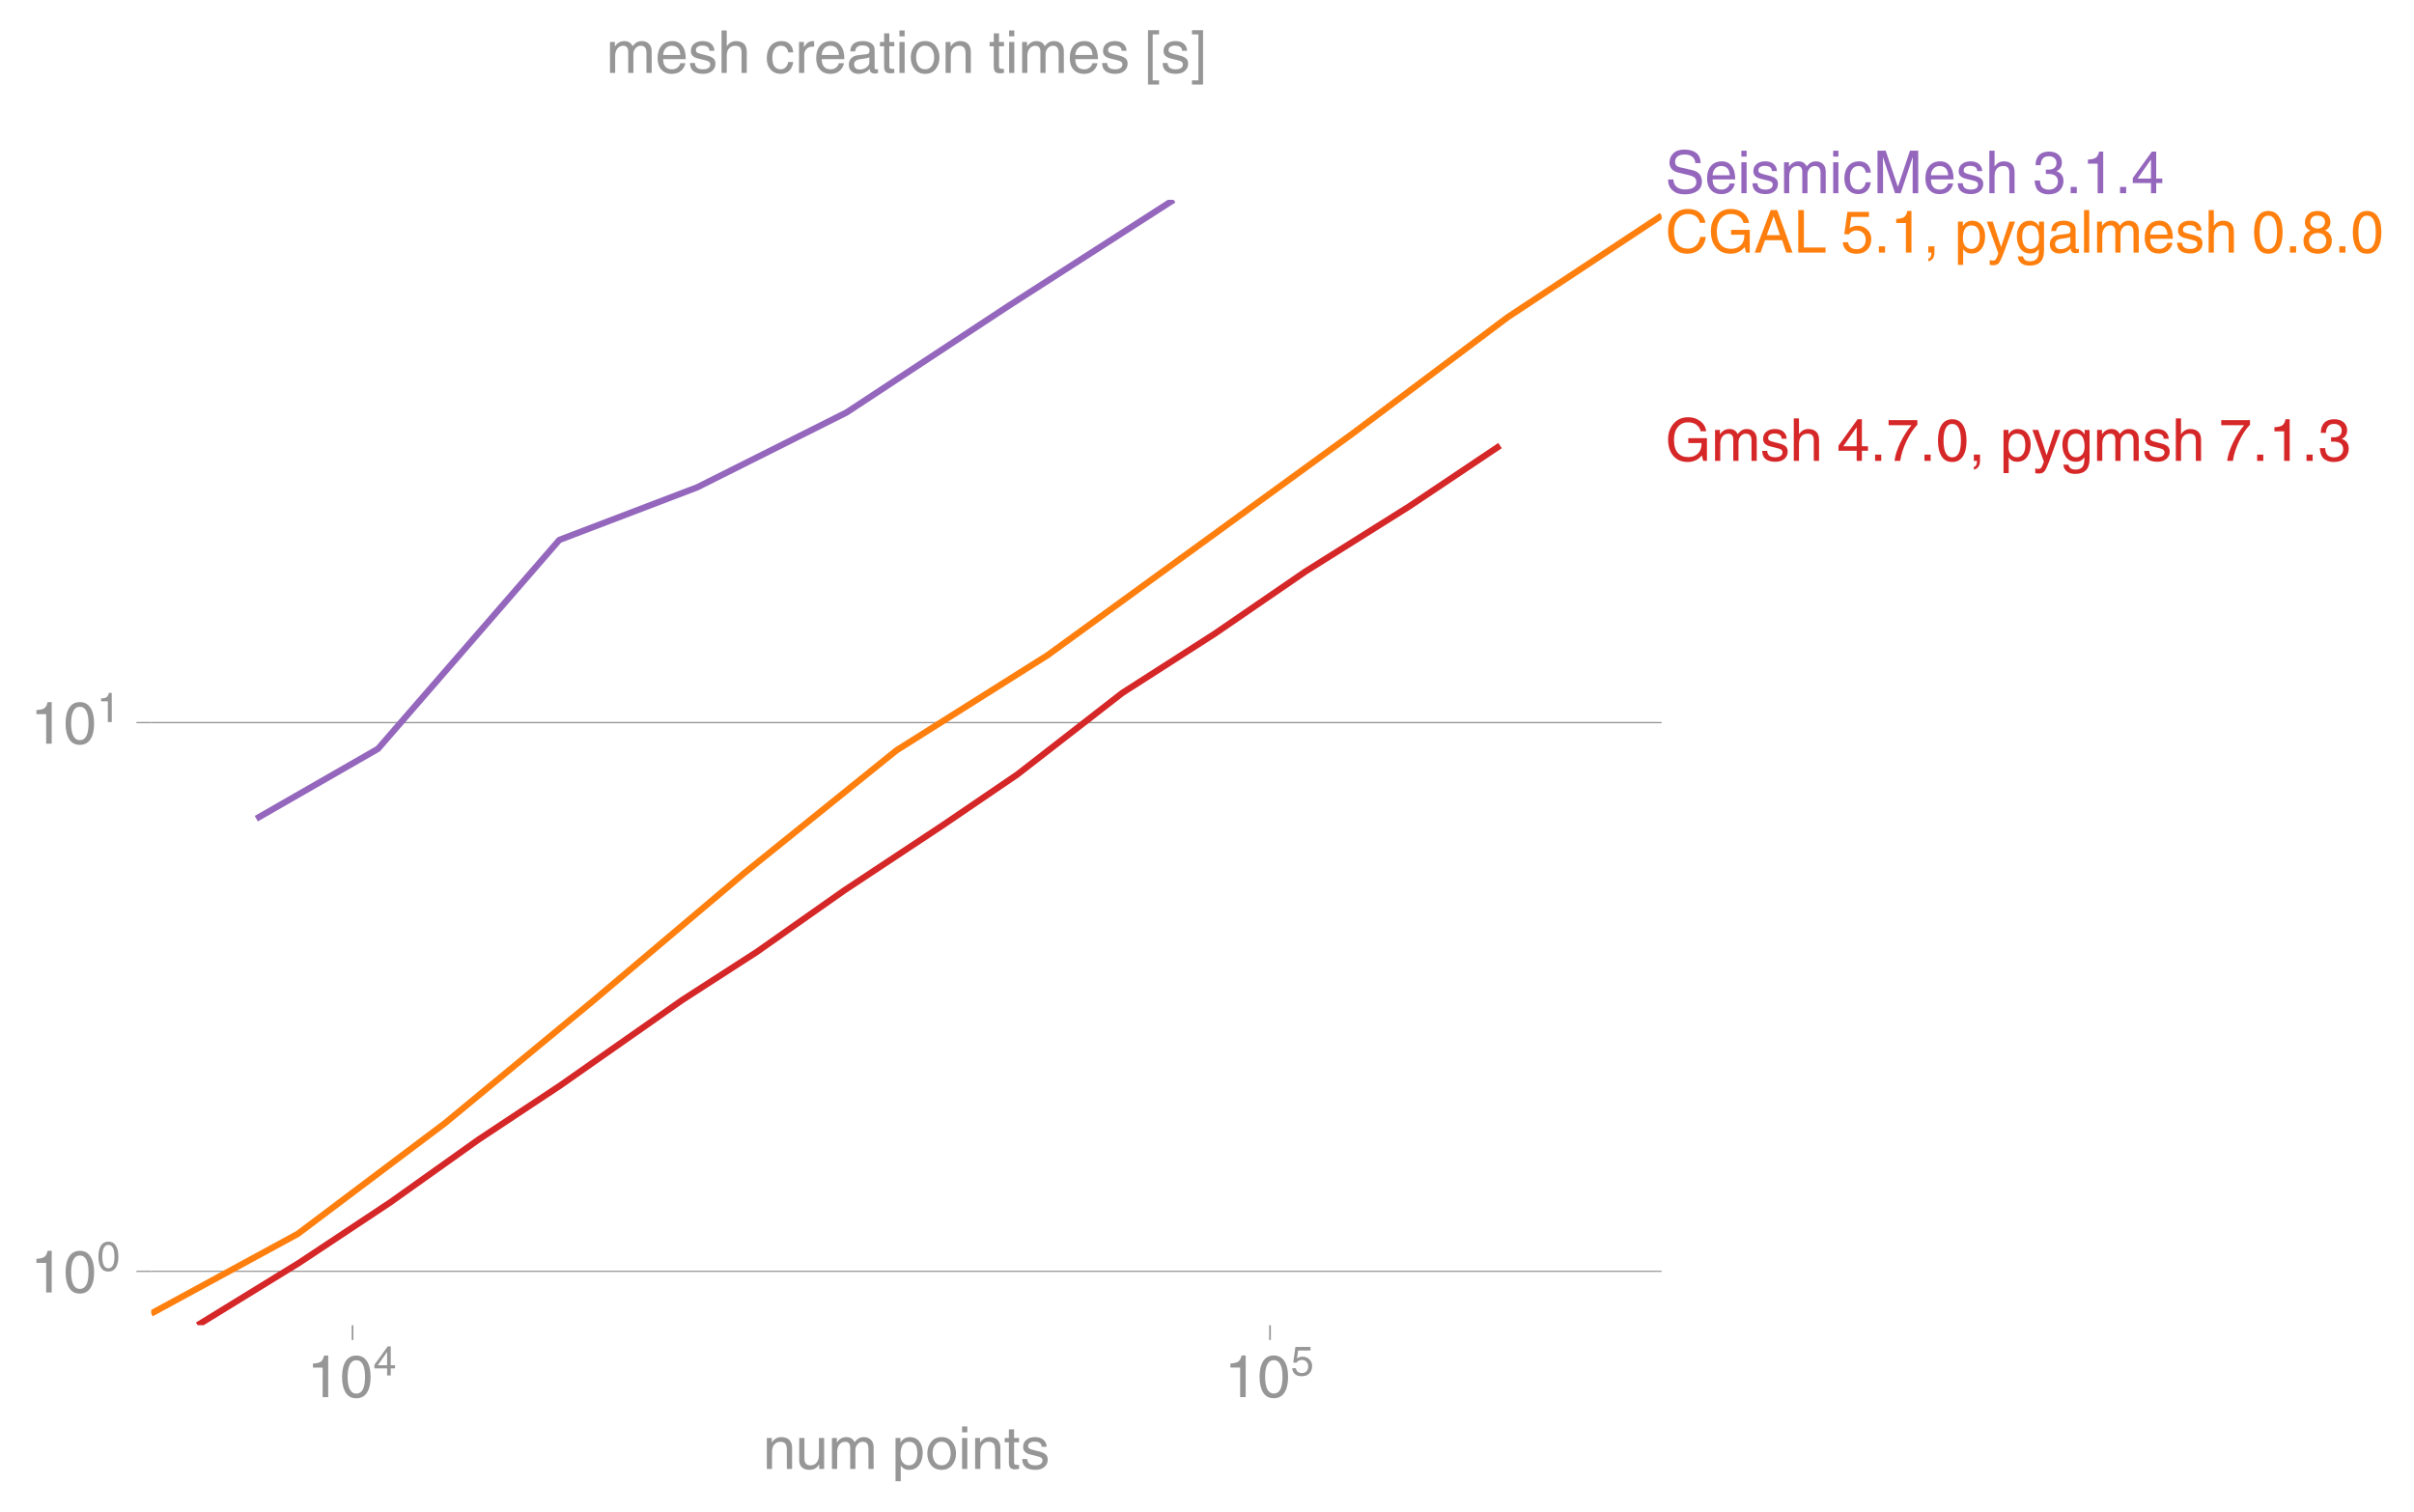
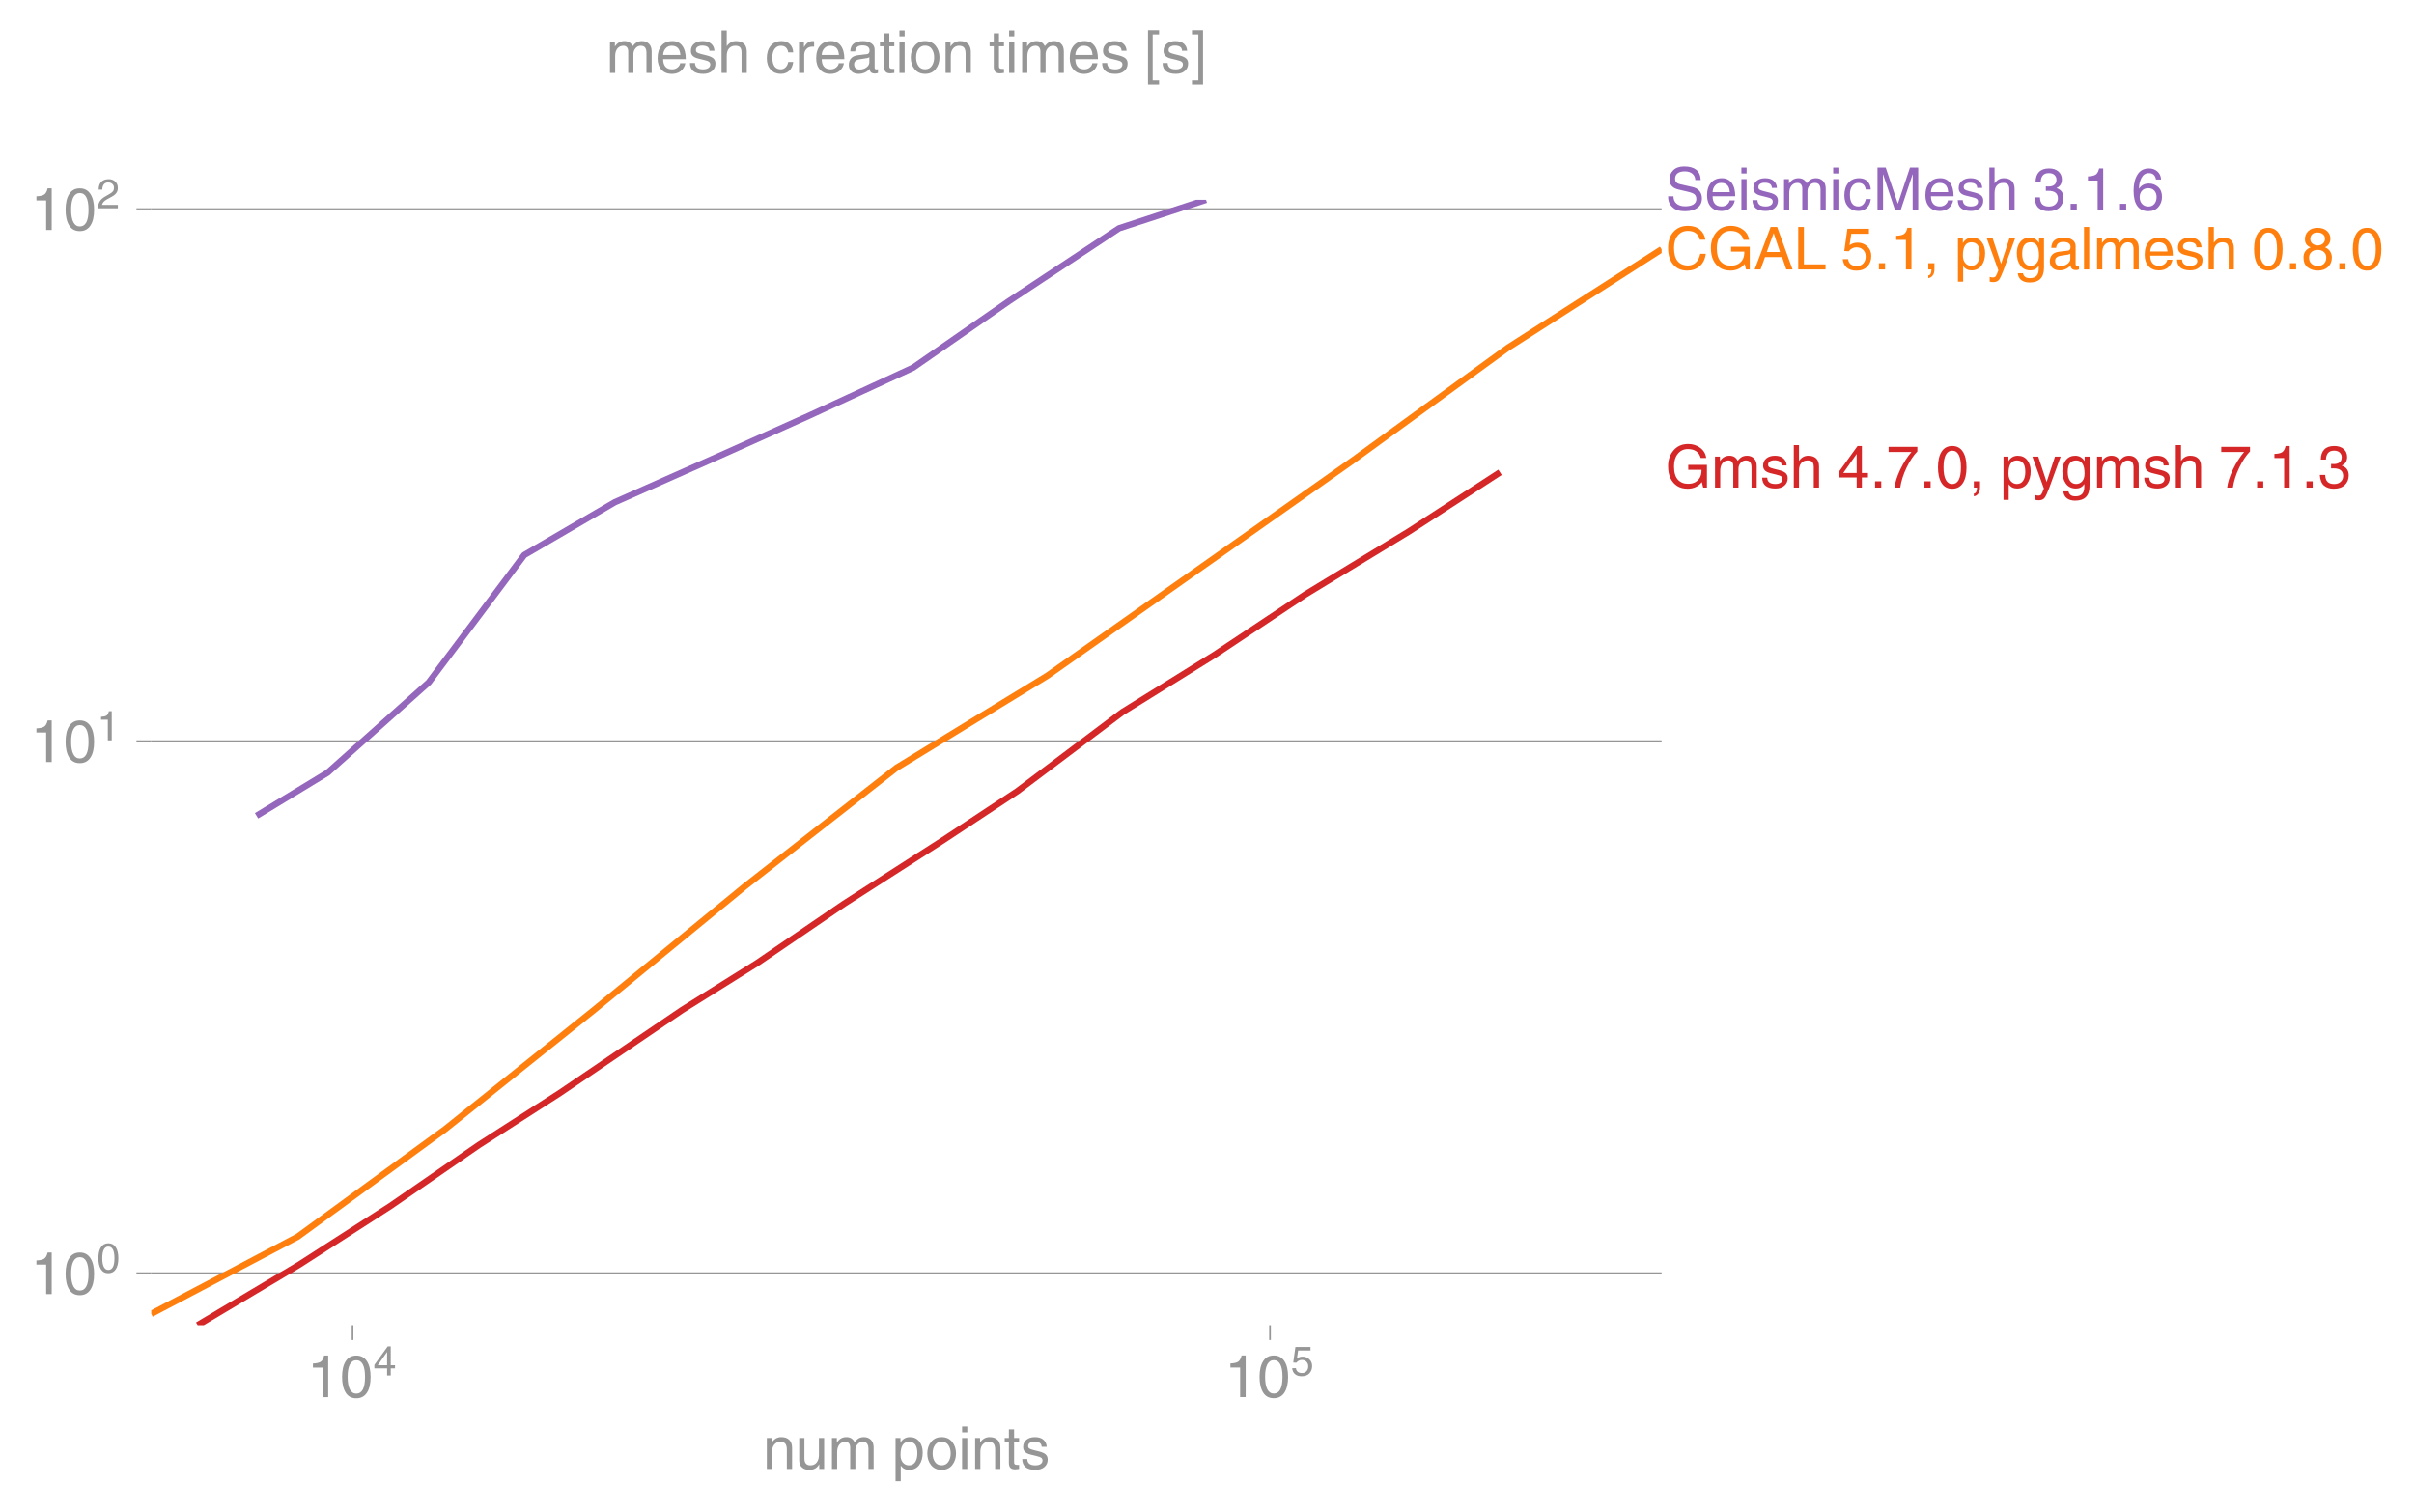
<svg xmlns="http://www.w3.org/2000/svg" xmlns:xlink="http://www.w3.org/1999/xlink" height="476.609" viewBox="0 0 570.779 357.457" width="761.039">
  <defs>
    <style>*{stroke-linecap:butt;stroke-linejoin:round}</style>
  </defs>
  <g id="figure_1">
    <path d="M0 357.457h570.78V0H0z" fill="none" id="patch_1" />
    <g id="axes_1">
      <path d="M35.76 313.361h357.12V47.25H35.76z" fill="none" id="patch_2" />
      <g id="matplotlib.axis_1">
        <g id="xtick_1">
          <g id="line2d_1">
            <defs>
-               <path d="M0 0v3.5" id="m2e73de95f5" stroke="#969696" stroke-width=".4" />
-             </defs>
-             <use x="83.355" xlink:href="#m2e73de95f5" y="313.361" fill="#969696" stroke="#969696" stroke-width=".4" />
+               <path d="M0 0v3.5" id="m1d31416e9e" stroke="#969696" stroke-width=".4" />
+             </defs>
+             <use x="83.355" xlink:href="#m1d31416e9e" y="313.361" fill="#969696" stroke="#969696" stroke-width=".4" />
          </g>
          <g transform="matrix(.14 0 0 -.14 72.575 330.41)" fill="#969696" id="text_1">
            <defs>
              <path d="M35.89 0h-9.374v49.906H10.109v6.985q8.594.28 12.782 2.75Q27.094 62.109 29 70.313h6.89z" id="HelveticaWorld-Regular-49" />
              <path d="M42.484 34.188q0 14.109-3.734 21.156-3.734 7.062-10.969 7.062-7.078 0-10.89-7.062-3.797-7.047-3.797-21.157 0-13.671 3.75-20.937Q20.609 6 27.78 6q7.235 0 10.969 7 3.734 7.016 3.734 21.188zm9.422 0q0-17.297-6.25-26.704-6.25-9.39-17.875-9.39-12.062 0-18.062 9.734-6 9.75-6 26.36 0 17.03 6.14 26.578 6.157 9.547 17.922 9.547 11.625 0 17.875-9.5t6.25-26.626z" id="HelveticaWorld-Regular-48" />
              <path d="M10.594 24.703h22.61v31.89h-.188zM42 17.093V0h-8.797v17.094H2.484v8.593L34.72 70.314H42v-45.61h10.297v-7.61z" id="HelveticaWorld-Regular-52" />
            </defs>
            <use transform="translate(0 .173)" xlink:href="#HelveticaWorld-Regular-49" />
            <use transform="translate(55.615 .173)" xlink:href="#HelveticaWorld-Regular-48" />
            <use transform="matrix(.7 0 0 .7 112.146 36.781)" xlink:href="#HelveticaWorld-Regular-52" />
          </g>
        </g>
        <g id="xtick_2">
-           <use x="300.29" xlink:href="#m2e73de95f5" y="313.361" fill="#969696" stroke="#969696" stroke-width=".4" id="line2d_2" />
+           <use x="300.29" xlink:href="#m1d31416e9e" y="313.361" fill="#969696" stroke="#969696" stroke-width=".4" id="line2d_2" />
          <g transform="matrix(.14 0 0 -.14 289.51 330.41)" fill="#969696" id="text_2">
            <defs>
              <path d="M14.703 40.922q5.813 4.39 13.625 4.39 9.469 0 16.281-6.296 6.813-6.297 6.813-16.22 0-10.78-6.578-17.796-6.563-7-18.422-7-10.313 0-16.266 5.047Q4.203 8.109 3.22 17.39h9.094q.671-5.672 4.437-8.672 3.766-3 10.453-3 6.485 0 10.64 4.484Q42 14.703 42 21.688q0 7.125-4.36 11.421-4.343 4.297-11.218 4.297-7.813 0-13.047-6.687l-7.563.39 5.266 37.594h36.438v-8.5H17.672z" id="HelveticaWorld-Regular-53" />
            </defs>
            <use transform="translate(0 .3)" xlink:href="#HelveticaWorld-Regular-49" />
            <use transform="translate(55.615 .3)" xlink:href="#HelveticaWorld-Regular-48" />
            <use transform="matrix(.7 0 0 .7 112.146 36.908)" xlink:href="#HelveticaWorld-Regular-53" />
          </g>
        </g>
        <g transform="matrix(.14 0 0 -.14 180.393 347.359)" fill="#969696" id="text_3">
          <defs>
            <path d="M49.219 0h-8.844v32.172q0 7.422-2.594 10.578-2.578 3.156-8.578 3.156-5.906 0-9.875-4.5-3.953-4.484-3.953-12.89V0H6.594v52.297h8.297v-7.375h.203q6.203 8.89 15.812 8.89 8.89 0 13.594-4.718 4.719-4.703 4.719-13.5z" id="HelveticaWorld-Regular-110" />
            <path d="M6.11 52.297h8.78V17.578q0-5.765 2.61-8.625Q20.125 6.11 25 6.11q6.781 0 10.594 4.797 3.812 4.813 3.812 12.578v28.813h8.782V0H39.89v7.625l-.188.188q-4.984-9.329-16.61-9.329-7.515 0-12.25 4.094Q6.11 6.688 6.11 14.703z" id="HelveticaWorld-Regular-117" />
            <path d="M6.594 52.297h8.297v-7.375h.203q5.906 8.89 15.812 8.89 9.813 0 13.922-8.5 3.75 4.594 7.266 6.547 3.515 1.953 8.703 1.953 6.781 0 11.484-4.453Q77 44.922 77 36.187V0h-8.781v33.797q0 6.094-2.297 9.094-2.297 3.015-7.422 3.015-5.172 0-8.75-4.203-3.563-4.203-3.563-9.812V0h-8.78v36.188q0 4.53-2.11 7.124-2.094 2.594-6.094 2.594-6.297 0-10.062-4.687-3.766-4.688-3.766-12.703V0H6.594z" id="HelveticaWorld-Regular-109" />
            <path d="M14.984 23.688q0-8.407 4.094-13 4.11-4.579 10.219-4.579 6.687 0 10.39 5.438 3.72 5.453 3.72 14.765 0 10.22-3.563 14.907-3.563 4.687-10.735 4.687-6.984 0-10.562-5.5-3.563-5.5-3.563-16.718zm-8.39 28.609h8.297v-7.375h.203q5.61 8.89 15.625 8.89 10.11 0 15.937-7.359 5.828-7.344 5.828-18.766 0-12.796-5.953-21Q40.578-1.515 29.5-1.515q-9.094 0-13.922 7.032h-.203v-26.22H6.594z" id="HelveticaWorld-Regular-112" />
            <path d="M12.703 26.219q0-8.735 3.953-14.375 3.953-5.64 11.219-5.64 7.531 0 11.438 5.905 3.906 5.907 3.906 14.11 0 8.297-3.907 14.078-3.906 5.797-11.437 5.797-6.969 0-11.078-5.453-4.094-5.438-4.094-14.422zm-8.984 0q0 11.672 6.484 19.625 6.5 7.968 17.672 7.968 11.438 0 17.875-8.062 6.453-8.047 6.453-19.531 0-11.516-6.406-19.625-6.39-8.11-17.922-8.11-11.078 0-17.625 7.86-6.531 7.86-6.531 19.875z" id="HelveticaWorld-Regular-111" />
            <path d="M6.594 61.813v9.968h8.781v-9.969zM15.375 0H6.594v52.297h8.781z" id="HelveticaWorld-Regular-105" />
            <path d="M17.188 45.016V10.984q0-2 1.093-3.046 1.11-1.047 3.938-1.047h3.375V0Q20.797-.688 19-.688q-5.516 0-8.063 2.641-2.53 2.64-2.53 8.547v34.516H1.311v7.28h7.094v14.595h8.781V52.297h8.407v-7.281z" id="HelveticaWorld-Regular-116" />
            <path d="M36.078 37.406q-.187 4.688-3.344 6.735-3.14 2.047-9.047 2.047-4.296 0-7.359-1.907-3.047-1.89-3.047-5.468 0-2.829 1.797-4.172 1.813-1.344 7.828-2.86l8.688-2.187q7.906-2 11.297-5.11 3.406-3.093 3.406-8.656 0-7.719-5.64-12.531-5.641-4.813-15.063-4.813-11 0-16.64 4.563-5.626 4.578-5.735 13.75h8.5q.203-5.422 3.594-8.063 3.39-2.625 10.171-2.625 5.516 0 8.766 2.188 3.25 2.203 3.25 6.11 0 2.78-2.11 4.437-2.093 1.672-8.296 3.078l-10.203 2.5q-6.203 1.562-9.157 4.656-2.953 3.094-2.953 8.031 0 7.72 5.516 12.203 5.531 4.5 14.406 4.5 9.485 0 14.531-4.624 5.047-4.61 5.344-11.782z" id="HelveticaWorld-Regular-115" />
          </defs>
          <use xlink:href="#HelveticaWorld-Regular-110" />
          <use x="55.176" xlink:href="#HelveticaWorld-Regular-117" />
          <use x="109.961" xlink:href="#HelveticaWorld-Regular-109" />
          <use x="192.969" xlink:href="#HelveticaWorld-Regular-32" />
          <use x="217.383" xlink:href="#HelveticaWorld-Regular-112" />
          <use x="273.877" xlink:href="#HelveticaWorld-Regular-111" />
          <use x="329.785" xlink:href="#HelveticaWorld-Regular-105" />
          <use x="351.807" xlink:href="#HelveticaWorld-Regular-110" />
          <use x="406.982" xlink:href="#HelveticaWorld-Regular-116" />
          <use x="434.668" xlink:href="#HelveticaWorld-Regular-115" />
        </g>
      </g>
      <g id="matplotlib.axis_2">
        <g id="ytick_1">
-           <path clip-path="url(#p1d27b8edd5)" d="M35.76 300.62h357.12" fill="none" stroke="#969696" stroke-linecap="square" stroke-width=".3" id="line2d_3" />
+           <path clip-path="url(#p8ee2f066ee)" d="M35.76 301.008h357.12" fill="none" stroke="#969696" stroke-linecap="square" stroke-width=".3" id="line2d_3" />
          <g id="line2d_4">
            <defs>
-               <path d="M0 0h-3.5" id="m9d20d1bc71" stroke="#969696" stroke-width=".3" />
-             </defs>
-             <use x="35.76" xlink:href="#m9d20d1bc71" y="300.621" fill="#969696" stroke="#969696" stroke-width=".3" />
-           </g>
-           <g transform="matrix(.14 0 0 -.14 7.2 305.645)" fill="#969696" id="text_4">
+               <path d="M0 0h-3.5" id="m325ac5e30a" stroke="#969696" stroke-width=".3" />
+             </defs>
+             <use x="35.76" xlink:href="#m325ac5e30a" y="301.008" fill="#969696" stroke="#969696" stroke-width=".3" />
+           </g>
+           <g transform="matrix(.14 0 0 -.14 7.2 306.033)" fill="#969696" id="text_4">
            <use transform="translate(0 .173)" xlink:href="#HelveticaWorld-Regular-49" />
            <use transform="translate(55.615 .173)" xlink:href="#HelveticaWorld-Regular-48" />
            <use transform="matrix(.7 0 0 .7 112.146 36.781)" xlink:href="#HelveticaWorld-Regular-48" />
          </g>
        </g>
        <g id="ytick_2">
-           <path clip-path="url(#p1d27b8edd5)" d="M35.76 170.866h357.12" fill="none" stroke="#969696" stroke-linecap="square" stroke-width=".3" id="line2d_5" />
-           <use x="35.76" xlink:href="#m9d20d1bc71" y="170.866" fill="#969696" stroke="#969696" stroke-width=".3" id="line2d_6" />
-           <g transform="matrix(.14 0 0 -.14 7.2 175.89)" fill="#969696" id="text_5">
+           <path clip-path="url(#p8ee2f066ee)" d="M35.76 175.197h357.12" fill="none" stroke="#969696" stroke-linecap="square" stroke-width=".3" id="line2d_5" />
+           <use x="35.76" xlink:href="#m325ac5e30a" y="175.197" fill="#969696" stroke="#969696" stroke-width=".3" id="line2d_6" />
+           <g transform="matrix(.14 0 0 -.14 7.2 180.221)" fill="#969696" id="text_5">
            <use transform="translate(0 .173)" xlink:href="#HelveticaWorld-Regular-49" />
            <use transform="translate(55.615 .173)" xlink:href="#HelveticaWorld-Regular-48" />
            <use transform="matrix(.7 0 0 .7 112.146 36.781)" xlink:href="#HelveticaWorld-Regular-49" />
          </g>
        </g>
-       </g>
-       <path clip-path="url(#p1d27b8edd5)" d="M35.76 310.604l34.658-18.838 34.808-26.19 34.96-28.867 35.958-30.384 35.838-28.902 35.68-22.465 36.353-26.415 35.993-26.167 36.513-27.39 36.359-24.013" fill="none" stroke="#ff7f0e" stroke-linecap="square" stroke-width="1.5" id="line2d_7" />
-       <path clip-path="url(#p1d27b8edd5)" d="M46.728 313.361l23.96-14.723 21.595-14.322 20.91-14.876 19.14-12.674 28.947-20.273 17.655-11.388 20.64-14.519 23.305-15.423 17.658-12.022 24.825-19.28 21.816-13.983 21.51-14.75 24.492-15.37 21.495-14.394" fill="none" stroke="#d62728" stroke-linecap="square" stroke-width="1.5" id="line2d_8" />
-       <path clip-path="url(#p1d27b8edd5)" d="M60.596 193.587l28.771-16.511 42.888-49.405 32.59-12.433 35.31-17.698 38.363-25.24 38.994-25.05" fill="none" stroke="#9467bd" stroke-linecap="square" stroke-width="1.5" id="line2d_9" />
-       <g transform="matrix(.14 0 0 -.14 393.796 59.728)" fill="#ff7f0e" id="text_6">
+         <g id="ytick_3">
+           <path clip-path="url(#p8ee2f066ee)" d="M35.76 49.385h357.12" fill="none" stroke="#969696" stroke-linecap="square" stroke-width=".3" id="line2d_7" />
+           <use x="35.76" xlink:href="#m325ac5e30a" y="49.385" fill="#969696" stroke="#969696" stroke-width=".3" id="line2d_8" />
+           <g transform="matrix(.14 0 0 -.14 7.2 54.41)" fill="#969696" id="text_6">
+             <defs>
+               <path d="M4.39 45.125q0 12.39 6.391 18.781 6.406 6.407 17.938 6.407 9.656 0 15.812-5.86 6.157-5.86 6.157-15.14 0-7.22-3.547-12.188-3.532-4.953-10.422-8.703l-12.11-6.64Q13.922 15.921 12.5 8.296h38.188V0H2.593q.39 9.906 4.297 16.5 3.906 6.594 12.203 11.375l12.593 7.328q5.032 2.89 7.329 5.984 2.297 3.094 2.297 8.516 0 5.375-3.766 9.031-3.75 3.672-10.156 3.672-7.078 0-10.594-4.672-3.516-4.656-3.61-12.609z" id="HelveticaWorld-Regular-50" />
+             </defs>
+             <use transform="translate(0 .173)" xlink:href="#HelveticaWorld-Regular-49" />
+             <use transform="translate(55.615 .173)" xlink:href="#HelveticaWorld-Regular-48" />
+             <use transform="matrix(.7 0 0 .7 112.146 36.781)" xlink:href="#HelveticaWorld-Regular-50" />
+           </g>
+         </g>
+       </g>
+       <path clip-path="url(#p8ee2f066ee)" d="M35.76 310.688l34.658-18.266 34.808-25.394 34.96-27.99 35.958-29.46 35.838-28.023 35.68-21.783 36.353-25.612 35.993-25.373 36.513-26.556 36.359-23.284" fill="none" stroke="#ff7f0e" stroke-linecap="square" stroke-width="1.5" id="line2d_9" />
+       <path clip-path="url(#p8ee2f066ee)" d="M46.728 313.361l23.96-14.275 21.595-13.887 20.91-14.424 19.14-12.289 28.947-19.657 17.655-11.042 20.64-14.078 23.305-14.953 17.658-11.657 24.825-18.695 21.816-13.558 21.51-14.302 24.492-14.902 21.495-13.957" fill="none" stroke="#d62728" stroke-linecap="square" stroke-width="1.5" id="line2d_10" />
+       <path clip-path="url(#p8ee2f066ee)" d="M60.656 192.914l16.799-10.199 23.905-21.335 22.595-30.137 21.425-12.486 26.171-11.603 19.743-8.857 24.597-11.351 22.629-15.713 26.076-17.255 20.567-6.729" fill="none" stroke="#9467bd" stroke-linecap="square" stroke-width="1.5" id="line2d_11" />
+       <g transform="matrix(.14 0 0 -.14 393.796 63.715)" fill="#ff7f0e" id="text_7">
        <defs>
          <path d="M58.016 50.203q-1.625 7.313-6.782 11.094-5.14 3.797-13.343 3.797-10.594 0-17.047-7.703-6.438-7.688-6.438-20.766 0-15.14 6.094-22.547 6.11-7.39 17.688-7.39 7.609 0 13.093 5.046 5.5 5.063 7.407 14.688h9.421Q66.22 12.594 57.625 5.344t-20.906-7.25q-14.703 0-23.516 10.11Q4.391 18.311 4.391 36.28q0 17.328 9.203 27.36 9.203 10.047 24.297 10.047 12.5 0 20.265-6.454 7.766-6.437 9.235-17.03z" id="HelveticaWorld-Regular-67" />
          <path d="M38.484 38.375h31.532V0h-6.297l-2.344 9.281Q56.781 3.421 50.578.75q-6.187-2.656-12.875-2.656-10.797 0-18.047 4.703-7.25 4.719-11.265 13.015-4 8.313-4 20.72 0 15.468 9.203 26.312 9.203 10.843 24.781 10.843 11.625 0 20.313-6.5Q67.39 60.688 68.796 50h-9.375q-1.703 7.078-7.219 11.078-5.516 4.016-14.312 4.016-10.594 0-17.047-7.985-6.438-7.984-6.438-21.125 0-15.28 6.39-22.437Q27.204 6.39 38.282 6.39q7.235 0 12.235 2.859 5 2.86 7.687 7.766 2.688 4.906 2.688 13.062H38.484z" id="HelveticaWorld-Regular-71" />
          <path d="M44 29.5L33.406 61.078h-.203L21.687 29.5zm-25.297-8.594L11.188 0h-9.97l27 71.781h10.985L65.187 0H54.594l-7.078 20.906z" id="HelveticaWorld-Regular-65" />
          <path d="M17.672 8.594h36.531V0H8.11v71.781h9.563z" id="HelveticaWorld-Regular-76" />
          <path d="M19.094 0H8.687v10.594h10.407z" id="HelveticaWorld-Regular-46" />
          <path d="M8.688 10.594h10.406V.78q0-7.422-3.078-11.172-3.078-3.765-7.328-4.312v4.594Q14.015-9.422 14.015 0H8.687z" id="HelveticaWorld-Regular-44" />
          <path d="M39.016 52.297h9.562L29.891.984q-.5-1.375-.985-2.593-4.25-11.329-7.328-15.547-3.078-4.235-9.953-4.235-3.61 0-5.906.782v8.015q2.484-.89 5.468-.89 3.22 0 4.704 2.03 1.5 2.032 4.421 9.938L.875 52.297h9.922L24.812 9.719H25z" id="HelveticaWorld-Regular-121" />
          <path d="M12.984 26.313q0-9.61 3.813-14.907Q20.609 6.11 27.094 6.11q6.312 0 10.312 4.579 4 4.593 4 13 0 11.03-3.5 16.625-3.484 5.593-10.61 5.593-7.171 0-10.75-4.765-3.562-4.766-3.562-14.828zM49.812 2.983q0-12.609-6.062-18.797-6.047-6.203-18.266-6.203-8.78 0-13.984 4.047Q6.297-13.922 5.516-6.39h8.796q.672-3.812 3.532-6.062 2.86-2.25 8.281-2.25 7.375 0 11.125 3.969 3.766 3.953 3.766 12.828v3.719h-.188q-4.937-7.329-13.922-7.329-11.187 0-17.093 8.25-5.907 8.25-5.907 20.953 0 11.625 5.953 18.875 5.97 7.25 15.829 7.25 9.906 0 15.625-8.89h.187v7.375h8.313z" id="HelveticaWorld-Regular-103" />
          <path d="M38.375 26.703q-.969-1.015-3.828-1.656-2.86-.625-10.672-1.656-5.766-.688-8.469-2.844-2.703-2.14-2.703-5.656 0-4.297 2.281-6.688 2.297-2.39 7.329-2.39 6.296 0 11.171 3.578 4.891 3.593 4.891 8.718zM6.203 36.375q.297 8.844 5.734 13.14 5.454 4.297 15.844 4.297 8.297 0 13.907-3.765 5.624-3.75 5.624-10.844V9.078Q47.313 6 50.094 6q1.125 0 2.89.39V0Q50.594-.984 48-.984q-4.5 0-6.703 1.921-2.188 1.938-2.281 6.047-7.516-8.5-18.891-8.5-7.422 0-11.922 4.204Q3.72 6.89 3.72 13.624q0 6.89 3.906 11.125Q11.531 29 19 29.89l15.516 1.891q4.203.64 4.203 6.203 0 4.11-3.047 6.297-3.047 2.203-9.25 2.203-5.516 0-8.485-2.437-2.953-2.438-3.53-7.672z" id="HelveticaWorld-Regular-97" />
          <path d="M15.375 0H6.594v71.781h8.781z" id="HelveticaWorld-Regular-108" />
          <path d="M42.484 30.328q-.687 8.485-4.5 12.031-3.797 3.547-10.109 3.547-6.39 0-10.328-4.5-3.922-4.484-4.172-11.078zm8.391-13.922q-1.453-8.11-7.953-13.422-5.719-4.5-15.047-4.593-10.984.093-17.438 7.203Q4 12.704 4 24.704q0 13.78 6.64 21.437 6.641 7.672 18.47 7.672 10.593 0 16.546-7.922 5.953-7.907 5.953-22.594H13.375q0-8.203 3.813-12.703Q21 6.109 28.608 6.109q5.375 0 9.235 3.235 3.86 3.25 4.25 7.062z" id="HelveticaWorld-Regular-101" />
          <path d="M49.219 0h-8.844v34.188q0 6.296-2.438 9-2.437 2.718-7.953 2.718-6.797 0-10.703-4.406-3.906-4.39-3.906-12.984V0H6.594v71.781h8.781V45.312h.203q6 8.5 15.328 8.5 8.594 0 13.453-4.5 4.86-4.484 4.86-13.718z" id="HelveticaWorld-Regular-104" />
          <path d="M27.594 40.578q5.422 0 8.953 3.094 3.547 3.11 3.547 8.234 0 4.594-3.407 7.547-3.39 2.953-9.687 2.953-5.61 0-8.672-3.11-3.047-3.093-3.047-7.874 0-5.125 3.813-7.984 3.812-2.86 8.5-2.86zm.093-7.562q-6.78 0-10.64-3.766-3.86-3.766-3.86-9.234 0-6.297 3.907-10.157Q21 6 28.219 6q6.406 0 10.234 3.86 3.828 3.859 3.828 10.265 0 5.469-3.828 9.172-3.828 3.719-10.766 3.719zM49.22 52.203q0-10.594-9.032-14.797 6.204-2.781 8.86-7.36 2.656-4.562 2.656-9.733 0-10.016-6.453-16.125-6.438-6.094-17.375-6.094-9.563 0-16.813 5.25-7.25 5.25-7.25 17.062 0 11.922 11.907 16.907-9.516 3.796-9.516 13.671 0 8.297 5.64 13.813 5.641 5.516 15.641 5.516 10.016 0 15.875-5.204 5.86-5.203 5.86-12.906z" id="HelveticaWorld-Regular-56" />
        </defs>
        <use xlink:href="#HelveticaWorld-Regular-67" />
        <use x="72.314" xlink:href="#HelveticaWorld-Regular-71" />
        <use x="149.414" xlink:href="#HelveticaWorld-Regular-65" />
        <use x="216.113" xlink:href="#HelveticaWorld-Regular-76" />
        <use x="271.729" xlink:href="#HelveticaWorld-Regular-32" />
        <use x="296.143" xlink:href="#HelveticaWorld-Regular-53" />
        <use x="351.758" xlink:href="#HelveticaWorld-Regular-46" />
        <use x="379.541" xlink:href="#HelveticaWorld-Regular-49" />
        <use x="435.156" xlink:href="#HelveticaWorld-Regular-44" />
        <use x="462.939" xlink:href="#HelveticaWorld-Regular-32" />
        <use x="487.354" xlink:href="#HelveticaWorld-Regular-112" />
        <use x="541.848" xlink:href="#HelveticaWorld-Regular-121" />
        <use x="589.457" xlink:href="#HelveticaWorld-Regular-103" />
        <use x="645.365" xlink:href="#HelveticaWorld-Regular-97" />
        <use x="700.297" xlink:href="#HelveticaWorld-Regular-108" />
        <use x="722.318" xlink:href="#HelveticaWorld-Regular-109" />
        <use x="805.326" xlink:href="#HelveticaWorld-Regular-101" />
        <use x="860.746" xlink:href="#HelveticaWorld-Regular-115" />
        <use x="910.746" xlink:href="#HelveticaWorld-Regular-104" />
        <use x="965.922" xlink:href="#HelveticaWorld-Regular-32" />
        <use x="990.336" xlink:href="#HelveticaWorld-Regular-48" />
        <use x="1045.951" xlink:href="#HelveticaWorld-Regular-46" />
        <use x="1073.734" xlink:href="#HelveticaWorld-Regular-56" />
        <use x="1129.35" xlink:href="#HelveticaWorld-Regular-46" />
        <use x="1157.133" xlink:href="#HelveticaWorld-Regular-48" />
      </g>
-       <g transform="matrix(.14 0 0 -.14 393.796 108.98)" fill="#d62728" id="text_7">
+       <g transform="matrix(.14 0 0 -.14 393.796 115.302)" fill="#d62728" id="text_8">
        <defs>
          <path d="M3.719 68.797h48.578v-7.719Q42.28 50.875 33.984 33.484 25.687 16.11 23.391 0h-9.672q1.469 13.281 9.719 30.531 8.25 17.266 18.953 29.672H3.719z" id="HelveticaWorld-Regular-55" />
          <path d="M22.406 39.984q2.203-.187 4.594-.187 6.203 0 9.781 2.86 3.594 2.859 3.594 8.656 0 4.687-3.344 7.89-3.343 3.203-9.64 3.203-6.985 0-10.235-4.11-3.234-4.093-3.437-10.983h-8.64q0 10.984 5.765 16.984 5.765 6.016 16.937 6.016 9.922 0 15.828-5.11 5.907-5.094 5.907-13.39 0-10.704-9.032-14.5v-.204q11.72-4 11.72-16.406 0-9.906-6.595-16.265-6.593-6.344-18.703-6.344-9.906 0-16.312 5.203Q4.204 8.5 3.422 21.484H12.5q.203-8.109 4-11.797Q20.313 6 27.484 6q6.938 0 11.141 3.86 4.203 3.859 4.203 9.718 0 6.406-4.016 9.672-4 3.266-12.39 3.266-2 0-4.016-.094z" id="HelveticaWorld-Regular-51" />
        </defs>
        <use xlink:href="#HelveticaWorld-Regular-71" />
        <use x="77.1" xlink:href="#HelveticaWorld-Regular-109" />
        <use x="160.107" xlink:href="#HelveticaWorld-Regular-115" />
        <use x="210.107" xlink:href="#HelveticaWorld-Regular-104" />
        <use x="265.283" xlink:href="#HelveticaWorld-Regular-32" />
        <use x="289.697" xlink:href="#HelveticaWorld-Regular-52" />
        <use x="345.313" xlink:href="#HelveticaWorld-Regular-46" />
        <use x="373.096" xlink:href="#HelveticaWorld-Regular-55" />
        <use x="428.711" xlink:href="#HelveticaWorld-Regular-46" />
        <use x="456.494" xlink:href="#HelveticaWorld-Regular-48" />
        <use x="512.109" xlink:href="#HelveticaWorld-Regular-44" />
        <use x="539.893" xlink:href="#HelveticaWorld-Regular-32" />
        <use x="564.307" xlink:href="#HelveticaWorld-Regular-112" />
        <use x="618.801" xlink:href="#HelveticaWorld-Regular-121" />
        <use x="666.41" xlink:href="#HelveticaWorld-Regular-103" />
        <use x="722.318" xlink:href="#HelveticaWorld-Regular-109" />
        <use x="805.326" xlink:href="#HelveticaWorld-Regular-115" />
        <use x="855.326" xlink:href="#HelveticaWorld-Regular-104" />
        <use x="910.502" xlink:href="#HelveticaWorld-Regular-32" />
        <use x="934.916" xlink:href="#HelveticaWorld-Regular-55" />
        <use x="990.531" xlink:href="#HelveticaWorld-Regular-46" />
        <use x="1018.314" xlink:href="#HelveticaWorld-Regular-49" />
        <use x="1073.93" xlink:href="#HelveticaWorld-Regular-46" />
        <use x="1101.713" xlink:href="#HelveticaWorld-Regular-51" />
      </g>
-       <g transform="matrix(.14 0 0 -.14 393.796 45.686)" fill="#9467bd" id="text_8">
+       <g transform="matrix(.14 0 0 -.14 393.796 49.674)" fill="#9467bd" id="text_9">
        <defs>
          <path d="M50.39 50.781q-.296 6.844-5.109 10.719-4.797 3.875-12.656 3.875-7.922 0-12.172-3.25-4.234-3.234-4.234-9.344 0-3.265 1.843-5.61 1.86-2.343 6.641-3.468l20.516-4.687q8.297-1.813 12.297-6.875 4.015-5.047 4.015-12.313 0-10.64-7.812-16.187-7.813-5.547-20.313-5.547-9.531 0-15.031 2.437-5.484 2.453-9.734 7.766-4.25 5.328-4.25 14.89h9.093q0-8 5.313-12.406 5.328-4.39 14.5-4.39 8.89 0 13.844 3.156 4.953 3.156 4.953 8.953 0 5.281-2.953 7.89Q46.188 29 37.594 31l-15.469 3.625q-7.719 1.75-11.531 6.125Q6.78 45.125 6.78 51.516q0 9.672 6.516 15.922 6.531 6.25 18.203 6.25 13.172 0 20.328-5.5 7.156-5.485 7.688-17.407z" id="HelveticaWorld-Regular-83" />
          <path d="M39.594 34.719q-1.89 11.187-12.39 11.187-6.5 0-10.454-5.203-3.953-5.203-3.953-14.484 0-10.11 3.656-15.11 3.672-5 10.64-5 4.688 0 8.11 3.438 3.422 3.437 4.39 8.953h8.5q-1.312-9.703-6.859-14.86-5.547-5.156-14.328-5.156-10.297 0-16.89 7.047-6.594 7.063-6.594 19.172 0 13.281 6.594 21.188 6.593 7.922 18.5 7.922 8.687 0 13.843-5.204 5.157-5.203 5.735-13.89z" id="HelveticaWorld-Regular-99" />
          <path d="M67.484 0v42.39q0 .829.094 8.126t.094 9.78h-.281L47.312 0h-9.609L17.578 60.203h-.297q0-3.61.094-10.297.11-6.687.11-7.515V0H8.108v71.781h13.86L42.39 11.078h.28l20.313 60.703h13.922V0z" id="HelveticaWorld-Regular-77" />
+           <path d="M14.11 21.578q0-6.875 4.093-11.234Q22.313 6 28.906 6q6.297 0 10.032 4.438 3.734 4.453 3.734 11.687 0 6.297-3.688 10.547-3.687 4.25-10.468 4.25-6.594 0-10.5-4.156-3.907-4.157-3.907-11.188zM41.702 51.61q-.984 5.375-3.984 8.078-3 2.72-8.125 2.72-8.11 0-12.36-7.923-4.25-7.906-4.343-18.109l.203-.188q5.61 8.641 16.687 8.641 8.844 0 15.438-5.86 6.593-5.859 6.593-16.452 0-10.5-6.25-17.47-6.25-6.952-16.843-6.952-12.219 0-18.563 8.687-6.344 8.703-6.344 25.938 0 16.593 6.485 27.093 6.5 10.5 19.484 10.5 8.407 0 14.219-5.015 5.813-5 6.297-13.688z" id="HelveticaWorld-Regular-54" />
        </defs>
        <use xlink:href="#HelveticaWorld-Regular-83" />
        <use x="66.211" xlink:href="#HelveticaWorld-Regular-101" />
        <use x="121.631" xlink:href="#HelveticaWorld-Regular-105" />
        <use x="143.652" xlink:href="#HelveticaWorld-Regular-115" />
        <use x="193.652" xlink:href="#HelveticaWorld-Regular-109" />
        <use x="276.66" xlink:href="#HelveticaWorld-Regular-105" />
        <use x="298.682" xlink:href="#HelveticaWorld-Regular-99" />
        <use x="349.951" xlink:href="#HelveticaWorld-Regular-77" />
        <use x="434.961" xlink:href="#HelveticaWorld-Regular-101" />
        <use x="490.381" xlink:href="#HelveticaWorld-Regular-115" />
        <use x="540.381" xlink:href="#HelveticaWorld-Regular-104" />
        <use x="595.557" xlink:href="#HelveticaWorld-Regular-32" />
        <use x="619.971" xlink:href="#HelveticaWorld-Regular-51" />
        <use x="675.586" xlink:href="#HelveticaWorld-Regular-46" />
        <use x="703.369" xlink:href="#HelveticaWorld-Regular-49" />
        <use x="758.984" xlink:href="#HelveticaWorld-Regular-46" />
-         <use x="786.768" xlink:href="#HelveticaWorld-Regular-52" />
-       </g>
-       <g transform="matrix(.14 0 0 -.14 143.302 17.25)" fill="#969696" id="text_9">
+         <use x="786.768" xlink:href="#HelveticaWorld-Regular-54" />
+       </g>
+       <g transform="matrix(.14 0 0 -.14 143.302 17.25)" fill="#969696" id="text_10">
        <defs>
          <path d="M15.375 0H6.594v52.297h8.297v-8.688h.203q5.703 10.203 14.687 10.203 1.422 0 2.297-.296V44.39h-3.266q-5.906 0-9.671-4.016-3.766-4-3.766-9.953z" id="HelveticaWorld-Regular-114" />
          <path d="M14.203-12.5H25v-7.078H6.297v91.797H25v-7.125H14.203z" id="HelveticaWorld-Regular-91" />
          <path d="M13.625 65.094H2.781v7.125h18.703v-91.797H2.781v7.078h10.844z" id="HelveticaWorld-Regular-93" />
        </defs>
        <use xlink:href="#HelveticaWorld-Regular-109" />
        <use x="83.008" xlink:href="#HelveticaWorld-Regular-101" />
        <use x="138.428" xlink:href="#HelveticaWorld-Regular-115" />
        <use x="188.428" xlink:href="#HelveticaWorld-Regular-104" />
        <use x="243.604" xlink:href="#HelveticaWorld-Regular-32" />
        <use x="268.018" xlink:href="#HelveticaWorld-Regular-99" />
        <use x="319.287" xlink:href="#HelveticaWorld-Regular-114" />
        <use x="350.855" xlink:href="#HelveticaWorld-Regular-101" />
        <use x="406.275" xlink:href="#HelveticaWorld-Regular-97" />
        <use x="461.207" xlink:href="#HelveticaWorld-Regular-116" />
        <use x="488.893" xlink:href="#HelveticaWorld-Regular-105" />
        <use x="510.914" xlink:href="#HelveticaWorld-Regular-111" />
        <use x="566.822" xlink:href="#HelveticaWorld-Regular-110" />
        <use x="621.998" xlink:href="#HelveticaWorld-Regular-32" />
        <use x="646.412" xlink:href="#HelveticaWorld-Regular-116" />
        <use x="674.098" xlink:href="#HelveticaWorld-Regular-105" />
        <use x="696.119" xlink:href="#HelveticaWorld-Regular-109" />
        <use x="779.127" xlink:href="#HelveticaWorld-Regular-101" />
        <use x="834.547" xlink:href="#HelveticaWorld-Regular-115" />
        <use x="884.547" xlink:href="#HelveticaWorld-Regular-32" />
        <use x="908.961" xlink:href="#HelveticaWorld-Regular-91" />
        <use x="936.744" xlink:href="#HelveticaWorld-Regular-115" />
        <use x="986.744" xlink:href="#HelveticaWorld-Regular-93" />
      </g>
    </g>
  </g>
  <defs>
-     <clipPath id="p1d27b8edd5">
+     <clipPath id="p8ee2f066ee">
      <path d="M35.76 47.249h357.12v266.112H35.76z" />
    </clipPath>
  </defs>
</svg>
